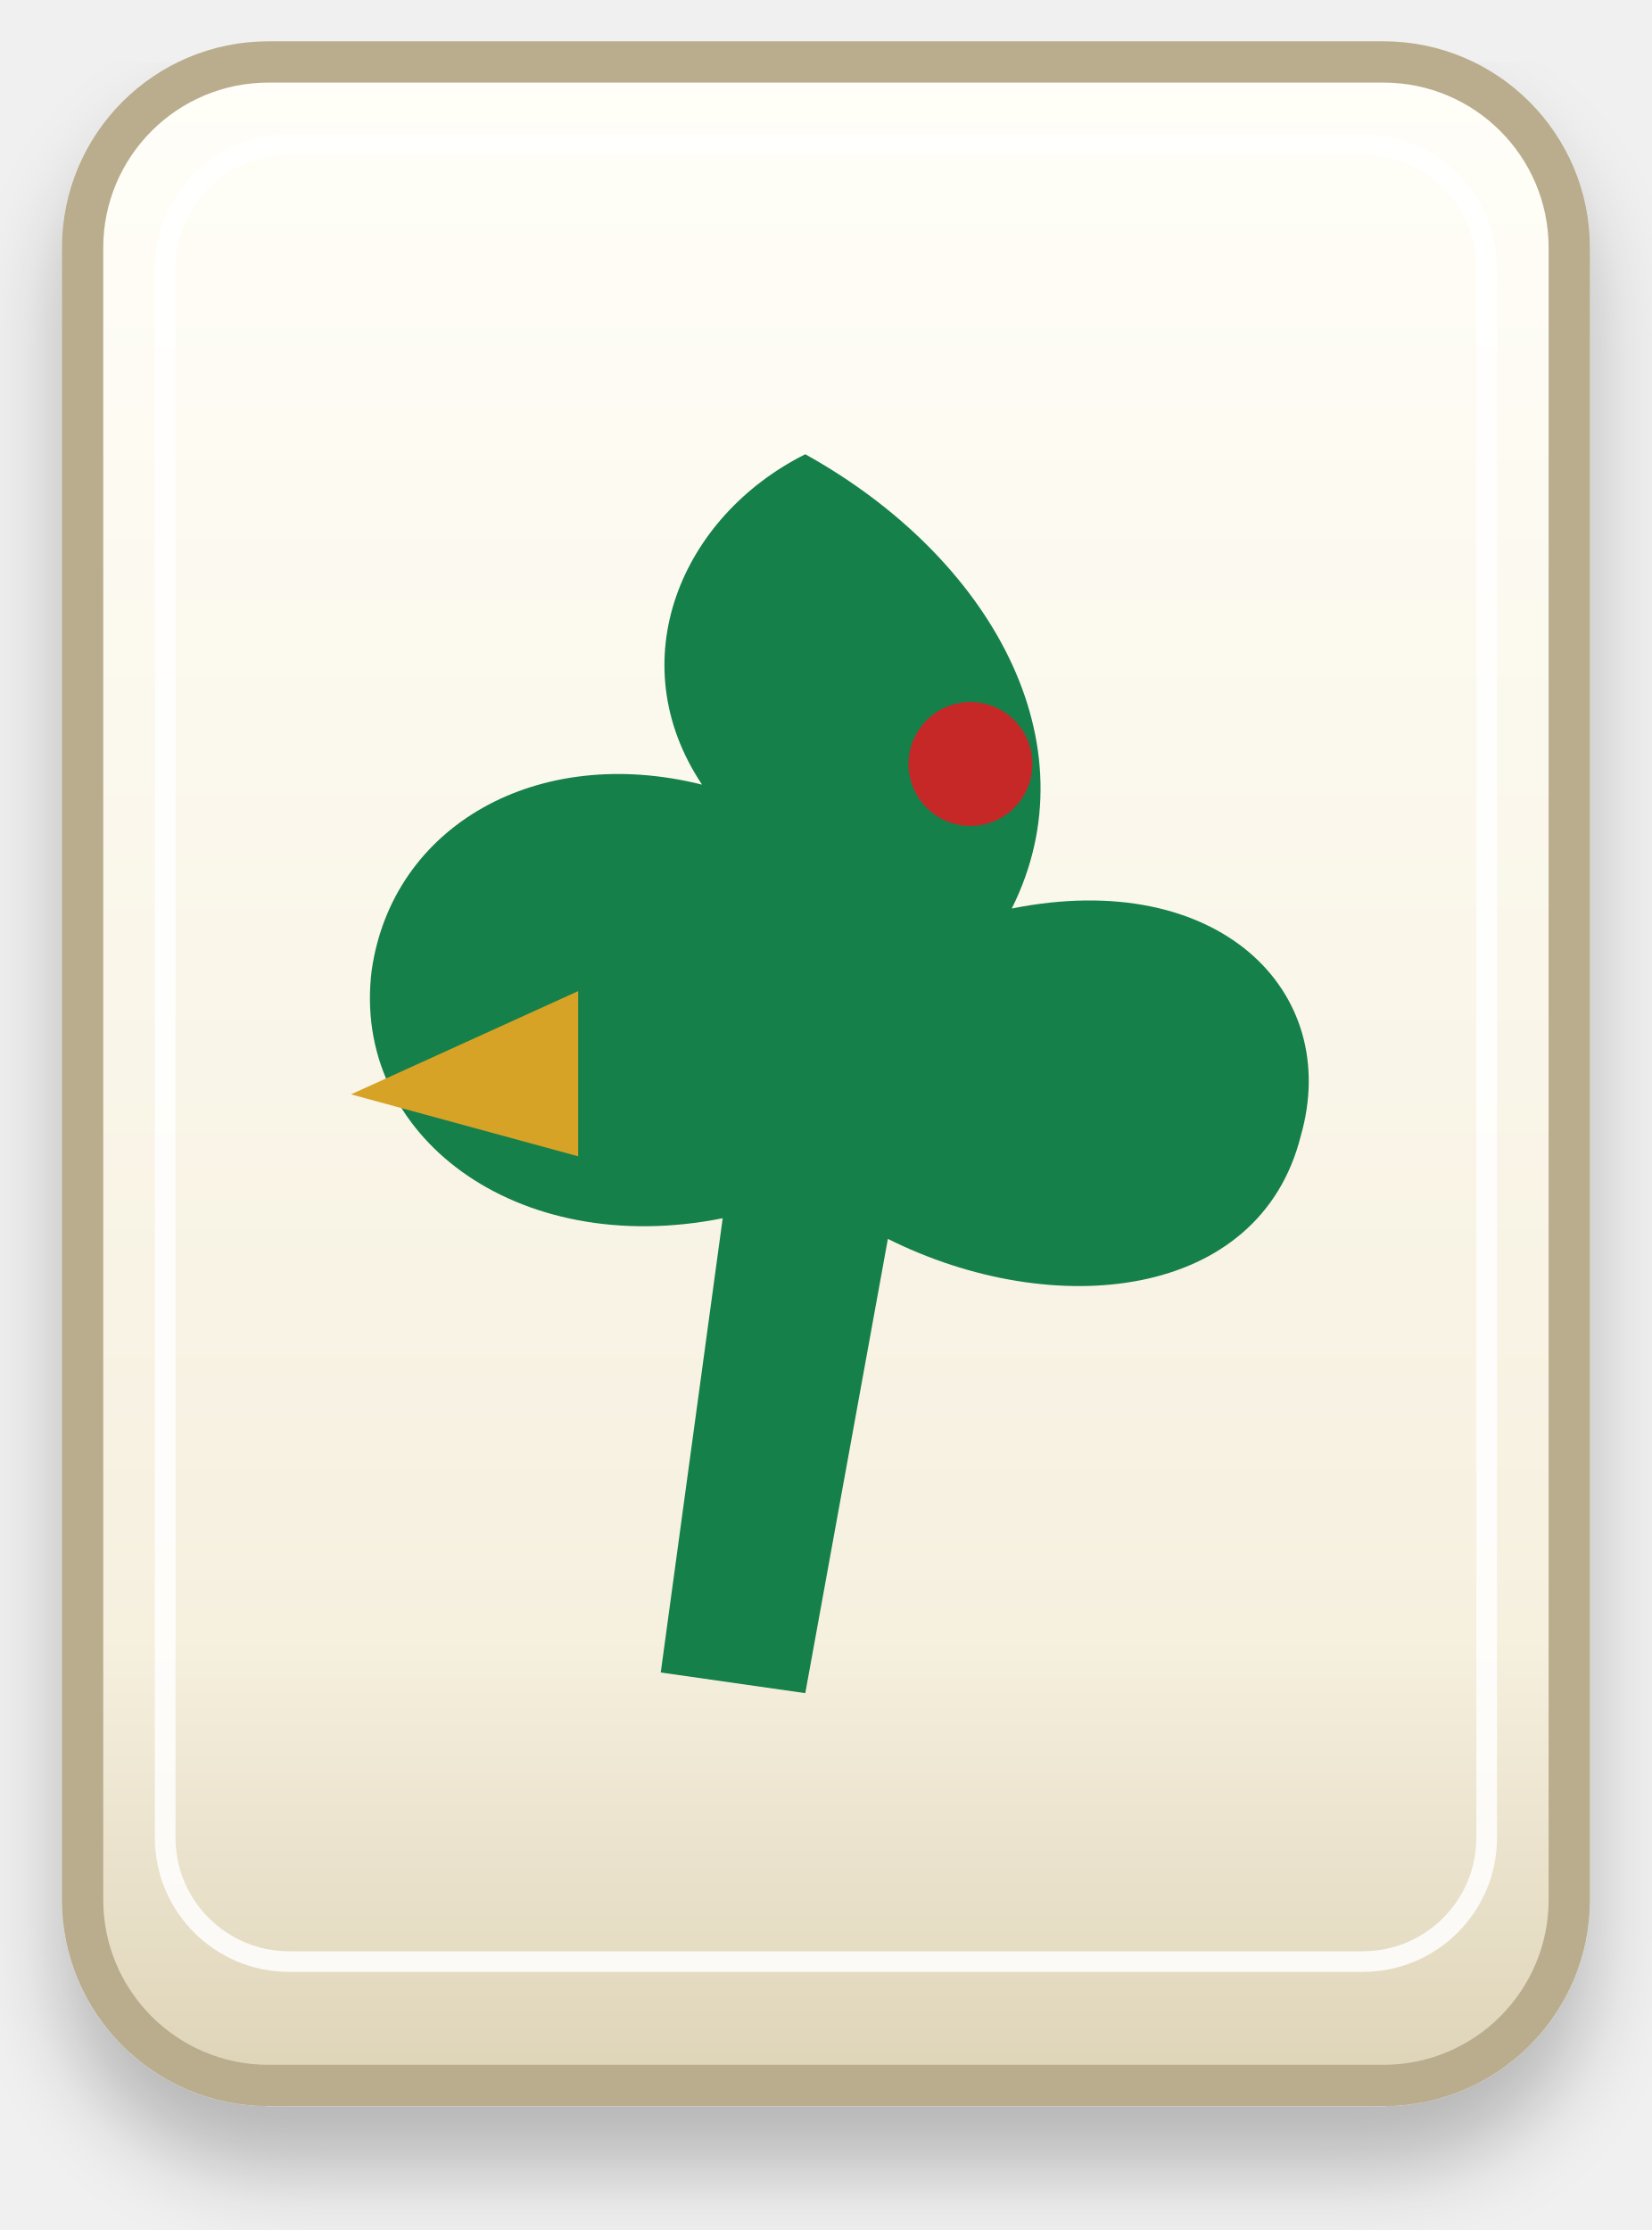
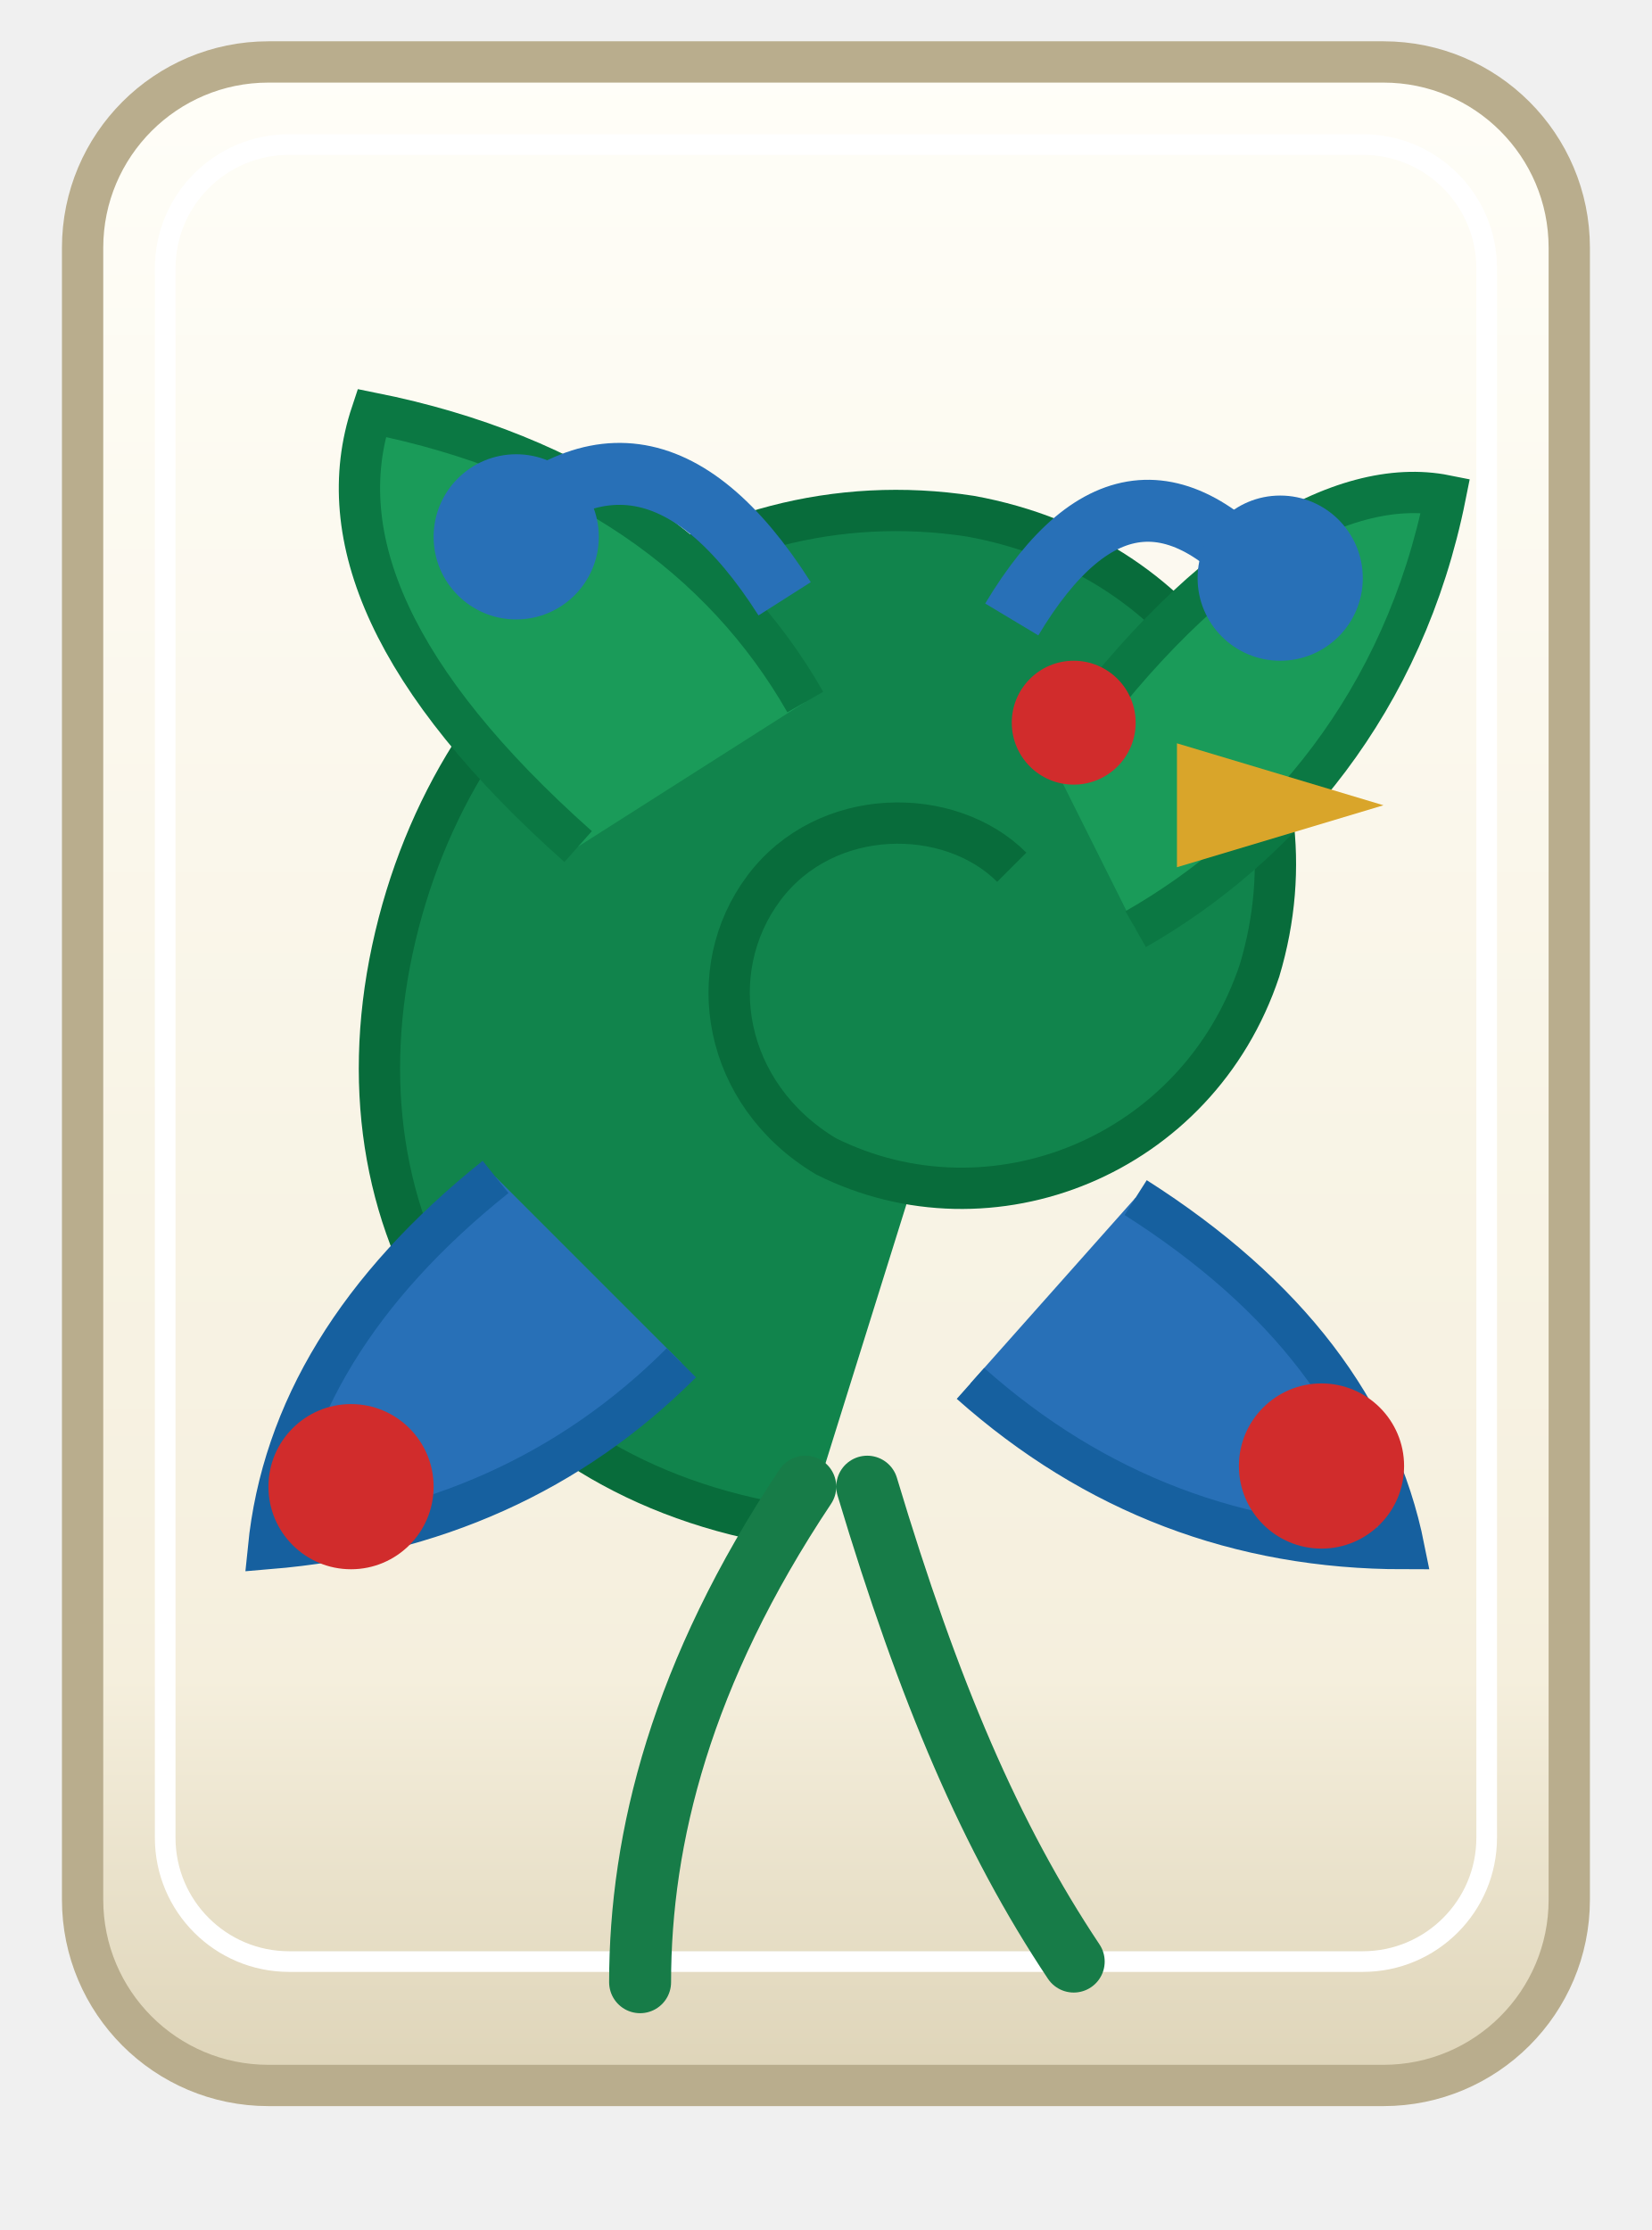
<svg xmlns="http://www.w3.org/2000/svg" viewBox="0 0 80 108">
  <defs>
    <linearGradient id="g" x1="0" y1="0" x2="0" y2="1">
      <stop stop-color="#fffef8" />
-       <stop offset=".78" stop-color="#f6f0df" />
+       <stop offset=".8" stop-color="#f5efdd" />
      <stop offset="1" stop-color="#ded4b8" />
    </linearGradient>
-     <filter id="s">
-       <feDropShadow dx="0" dy="3" stdDeviation="2" flood-opacity=".24" />
-     </filter>
  </defs>
-   <rect x="4" y="3" width="72" height="98" rx="9" fill="url(#g)" stroke="#b9ad8d" stroke-width="2" filter="url(#s)" />
-   <rect x="8" y="7" width="64" height="88" rx="6" fill="none" stroke="#fff" stroke-opacity=".85" />
-   <path d="M39 22c9 5 14 14 10 22 10-2 16 4 14 11-2 8-12 9-20 5l-4 22-7-1 3-22c-10 2-18-4-17-12 1-7 8-11 16-9-4-6-1-13 5-16z" fill="#16804a" />
-   <circle cx="47" cy="37" r="3" fill="#c62828" />
-   <path d="M28 48l-11 5 11 3" fill="#d6a326" />
+   <rect x="4" y="3" width="72" height="98" rx="9" fill="url(#g)" stroke="#b9ad8d" stroke-width="2" />
+   <rect x="8" y="7" width="64" height="88" rx="6" fill="none" stroke="#fff" />
+   <g transform="translate(0,2)">
+     <path d="M39 72 C24 70 16 58 19 44 C22 30 34 21 47 23 C58 25 64 35 61 45 C58 54 48 58 40 54 C35 51 34 45 37 41 C40 37 46 37 49 40" fill="#11844c" stroke="#086c3b" stroke-width="2" />
+     <path d="M39 70 C33 79 31 87 31 94 M42 70 C45 80 48 87 52 93" fill="none" stroke="#177c48" stroke-width="3" stroke-linecap="round" />
+     <path d="M28 39 C19 31 16 24 18 18 C28 20 35 25 39 32 M51 35 C58 25 65 21 70 22 C68 32 62 39 55 43" fill="#1a9b59" stroke="#0b7843" stroke-width="2" />
+     <circle cx="52" cy="33" r="3" fill="#d12c2c" />
+     <path d="M57 34 l10 3 -10 3z" fill="#d9a52a" />
+     <path d="M23 25 q8 -9 15 2 M62 27 q-7 -9 -13 1" fill="none" stroke="#2870b7" stroke-width="3" />
+     <circle cx="25" cy="24" r="4" fill="#2870b7" />
+     <circle cx="62" cy="26" r="4" fill="#2870b7" />
+     <path d="M24 55 q-10 8 -11 18 q12 -1 20 -9 M55 56 q11 7 13 17 q-12 0 -21 -8" fill="#2870b7" stroke="#16609f" stroke-width="2" />
+     <circle cx="17" cy="70" r="4" fill="#d12c2c" />
+     <circle cx="64" cy="69" r="4" fill="#d12c2c" />
+   </g>
</svg>
